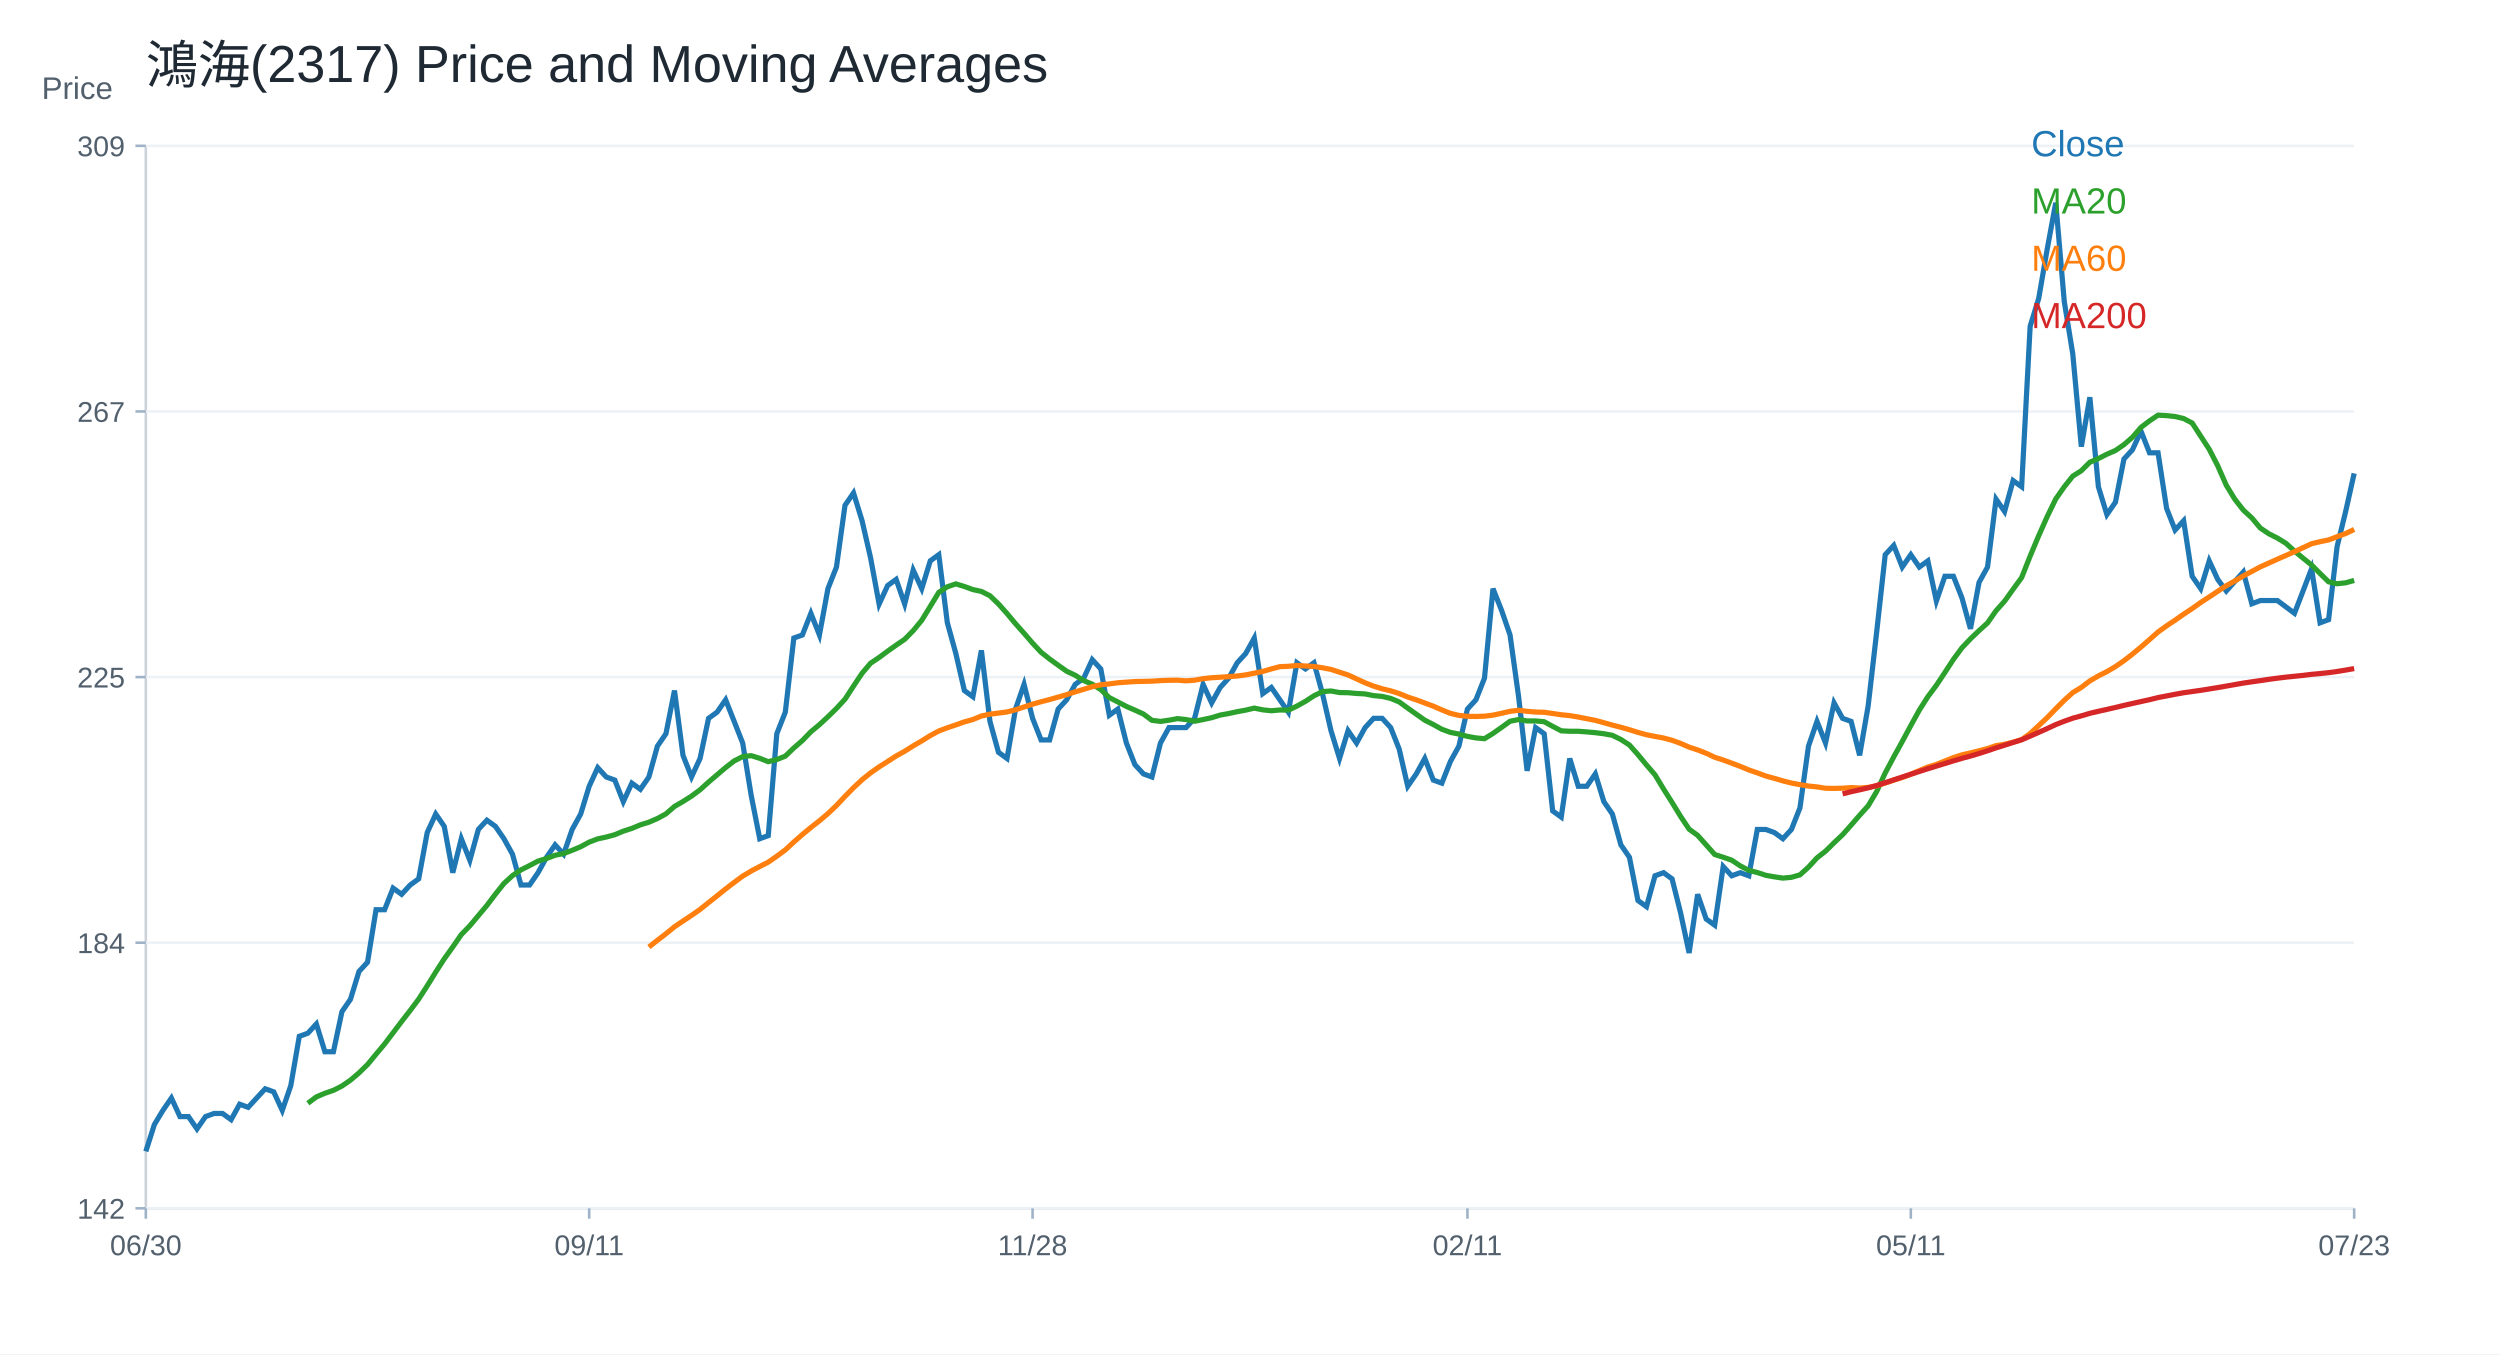
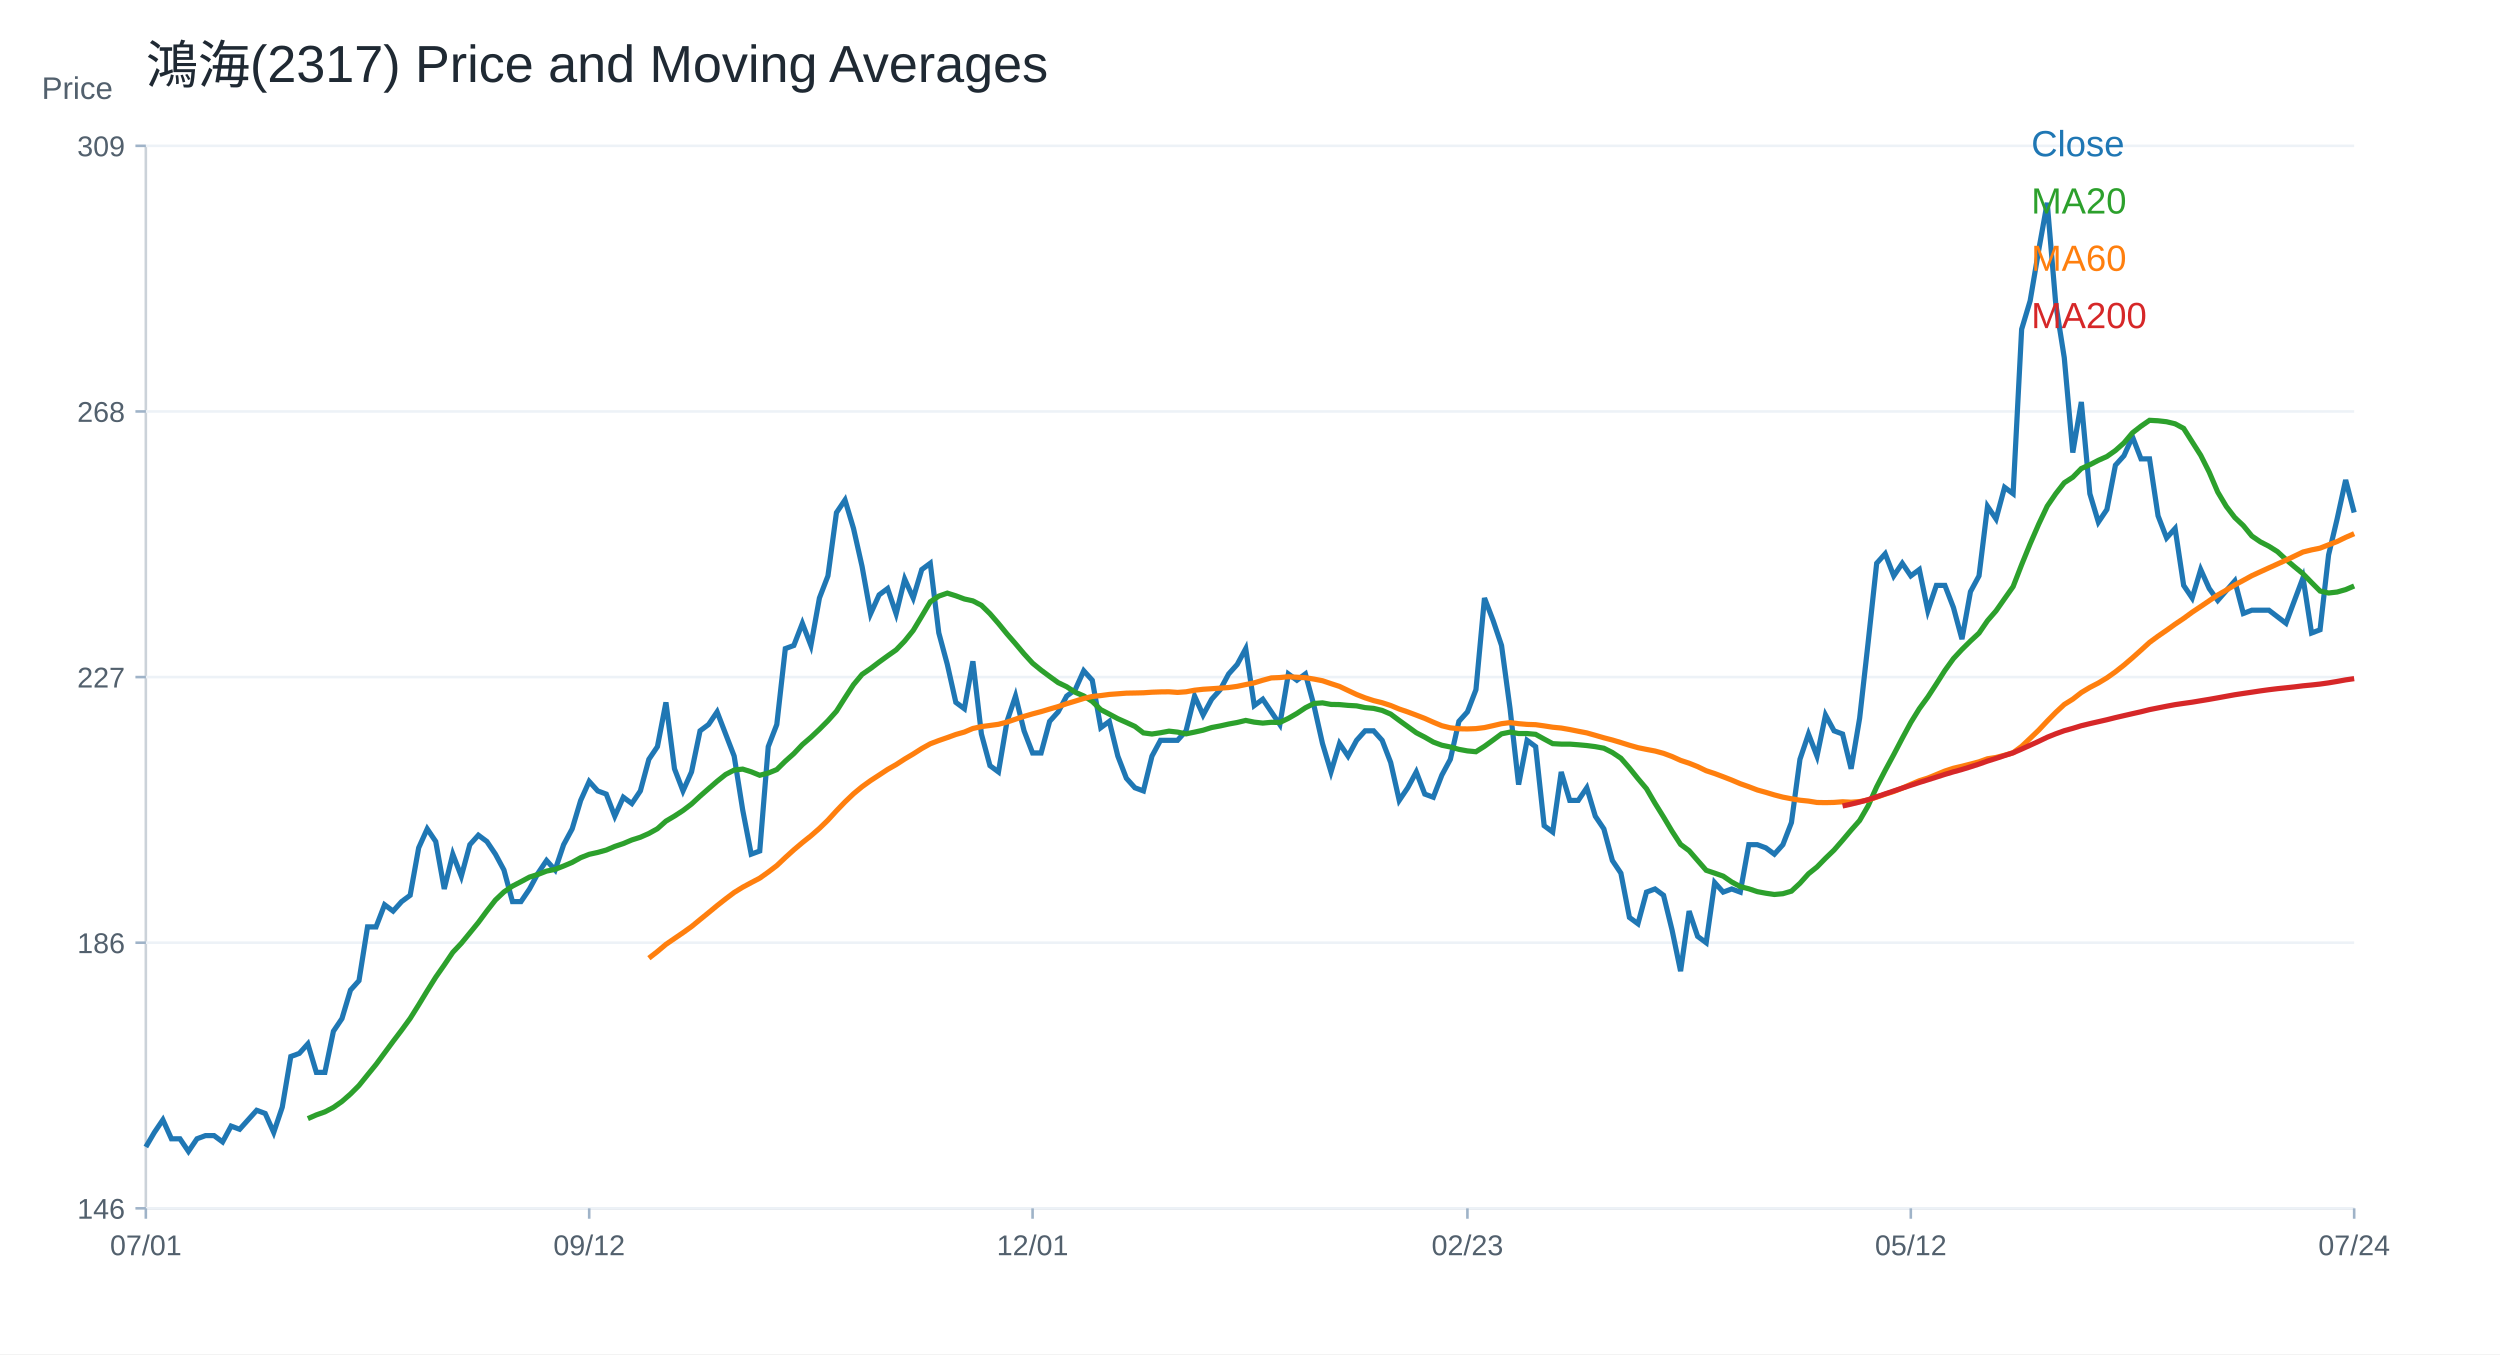
<svg xmlns="http://www.w3.org/2000/svg" width="960" height="520" viewBox="0 0 960 520">
  <rect width="100%" height="100%" fill="white" />
  <text x="56.00" y="32.00" font-size="20" font-family="Arial" fill="#1f2933" text-anchor="start">鴻海(2317) Price and Moving Averages</text>
  <line x1="56" y1="464" x2="904" y2="464" stroke="#cbd2d9" />
  <line x1="56" y1="56" x2="56" y2="464" stroke="#cbd2d9" />
  <text x="16.00" y="38.00" font-size="12" font-family="Arial" fill="#52606d" text-anchor="start">Price</text>
  <line x1="56" y1="464.00" x2="904" y2="464.00" stroke="#edf2f7" />
  <line x1="52" y1="464.00" x2="56" y2="464.00" stroke="#9fb3c8" />
-   <text x="48.00" y="468.00" font-size="11" font-family="Arial" fill="#52606d" text-anchor="end">142</text>
+   <text x="48.00" y="468.00" font-size="11" font-family="Arial" fill="#52606d" text-anchor="end">146</text>
  <line x1="56" y1="362.00" x2="904" y2="362.00" stroke="#edf2f7" />
  <line x1="52" y1="362.00" x2="56" y2="362.00" stroke="#9fb3c8" />
-   <text x="48.00" y="366.00" font-size="11" font-family="Arial" fill="#52606d" text-anchor="end">184</text>
+   <text x="48.00" y="366.00" font-size="11" font-family="Arial" fill="#52606d" text-anchor="end">186</text>
  <line x1="56" y1="260.00" x2="904" y2="260.00" stroke="#edf2f7" />
  <line x1="52" y1="260.00" x2="56" y2="260.00" stroke="#9fb3c8" />
-   <text x="48.00" y="264.00" font-size="11" font-family="Arial" fill="#52606d" text-anchor="end">225</text>
+   <text x="48.00" y="264.00" font-size="11" font-family="Arial" fill="#52606d" text-anchor="end">227</text>
  <line x1="56" y1="158.00" x2="904" y2="158.00" stroke="#edf2f7" />
  <line x1="52" y1="158.00" x2="56" y2="158.00" stroke="#9fb3c8" />
-   <text x="48.00" y="162.00" font-size="11" font-family="Arial" fill="#52606d" text-anchor="end">267</text>
+   <text x="48.00" y="162.00" font-size="11" font-family="Arial" fill="#52606d" text-anchor="end">268</text>
  <line x1="56" y1="56.00" x2="904" y2="56.00" stroke="#edf2f7" />
  <line x1="52" y1="56.00" x2="56" y2="56.00" stroke="#9fb3c8" />
  <text x="48.00" y="60.00" font-size="11" font-family="Arial" fill="#52606d" text-anchor="end">309</text>
  <line x1="56.00" y1="464" x2="56.00" y2="468" stroke="#9fb3c8" />
-   <text x="56.00" y="482.00" font-size="11" font-family="Arial" fill="#52606d" text-anchor="middle">06/30</text>
+   <text x="56.00" y="482.00" font-size="11" font-family="Arial" fill="#52606d" text-anchor="middle">07/01</text>
  <line x1="226.25" y1="464" x2="226.25" y2="468" stroke="#9fb3c8" />
-   <text x="226.25" y="482.00" font-size="11" font-family="Arial" fill="#52606d" text-anchor="middle">09/11</text>
+   <text x="226.25" y="482.00" font-size="11" font-family="Arial" fill="#52606d" text-anchor="middle">09/12</text>
  <line x1="396.51" y1="464" x2="396.51" y2="468" stroke="#9fb3c8" />
-   <text x="396.51" y="482.00" font-size="11" font-family="Arial" fill="#52606d" text-anchor="middle">11/28</text>
+   <text x="396.51" y="482.00" font-size="11" font-family="Arial" fill="#52606d" text-anchor="middle">12/01</text>
  <line x1="563.49" y1="464" x2="563.49" y2="468" stroke="#9fb3c8" />
-   <text x="563.49" y="482.00" font-size="11" font-family="Arial" fill="#52606d" text-anchor="middle">02/11</text>
+   <text x="563.49" y="482.00" font-size="11" font-family="Arial" fill="#52606d" text-anchor="middle">02/23</text>
  <line x1="733.75" y1="464" x2="733.75" y2="468" stroke="#9fb3c8" />
-   <text x="733.75" y="482.00" font-size="11" font-family="Arial" fill="#52606d" text-anchor="middle">05/11</text>
+   <text x="733.75" y="482.00" font-size="11" font-family="Arial" fill="#52606d" text-anchor="middle">05/12</text>
  <line x1="904.00" y1="464" x2="904.00" y2="468" stroke="#9fb3c8" />
-   <text x="904.00" y="482.00" font-size="11" font-family="Arial" fill="#52606d" text-anchor="middle">07/23</text>
-   <polyline fill="none" stroke="#1f77b4" stroke-width="2" points="56.00,442.14 59.27,431.85 62.55,426.39 65.82,421.65 69.10,428.77 72.37,428.77 75.64,433.51 78.92,428.77 82.19,427.58 85.47,427.58 88.74,429.95 92.02,424.02 95.29,425.21 98.56,421.65 101.84,418.10 105.11,419.28 108.39,426.39 111.66,416.91 114.93,397.94 118.21,396.76 121.48,393.20 124.76,403.87 128.03,403.87 131.31,388.46 134.58,383.72 137.85,373.05 141.13,369.49 144.40,349.34 147.68,349.34 150.95,341.04 154.22,343.41 157.50,339.85 160.77,337.48 164.05,319.70 167.32,312.59 170.59,317.33 173.87,335.11 177.14,322.07 180.42,330.37 183.69,318.51 186.97,314.96 190.24,317.33 193.51,322.07 196.79,328.00 200.06,339.85 203.34,339.85 206.61,335.11 209.88,329.18 213.16,324.44 216.43,328.00 219.71,318.51 222.98,312.59 226.25,301.92 229.53,294.80 232.80,298.36 236.08,299.55 239.35,307.84 242.63,300.73 245.90,303.10 249.17,298.36 252.45,286.51 255.72,281.76 259.00,265.17 262.27,290.06 265.54,298.36 268.82,291.25 272.09,275.84 275.37,273.46 278.64,268.72 281.92,277.02 285.19,285.32 288.46,305.47 291.74,322.07 295.01,320.88 298.29,281.76 301.56,273.46 304.83,245.01 308.11,243.83 311.38,235.53 314.66,243.83 317.93,226.04 321.20,217.75 324.48,194.04 327.75,189.29 331.03,199.96 334.30,214.19 337.58,231.97 340.85,224.86 344.12,222.49 347.40,231.97 350.67,218.93 353.95,226.04 357.22,215.38 360.49,213.00 363.77,239.09 367.04,250.94 370.32,265.17 373.59,267.54 376.86,249.75 380.14,277.02 383.41,288.88 386.69,291.25 389.96,272.28 393.24,262.80 396.51,275.84 399.78,284.13 403.06,284.13 406.33,272.28 409.61,268.72 412.88,262.80 416.15,260.42 419.43,253.31 422.70,256.87 425.98,274.65 429.25,272.28 432.53,285.32 435.80,293.62 439.07,297.17 442.35,298.36 445.62,285.32 448.90,279.39 452.17,279.39 455.44,279.39 458.72,275.84 461.99,262.80 465.27,269.91 468.54,263.98 471.81,260.42 475.09,254.50 478.36,250.94 481.64,245.01 484.91,266.35 488.19,263.98 491.46,268.72 494.73,273.46 498.01,254.50 501.28,256.87 504.56,254.50 507.83,266.35 511.10,280.58 514.38,291.25 517.65,280.58 520.93,285.32 524.20,279.39 527.47,275.84 530.75,275.84 534.02,279.39 537.30,287.69 540.57,301.92 543.85,297.17 547.12,291.25 550.39,299.55 553.67,300.73 556.94,292.43 560.22,286.51 563.49,272.28 566.76,268.72 570.04,260.42 573.31,226.04 576.59,234.34 579.86,243.83 583.14,267.54 586.41,295.99 589.68,279.39 592.96,281.76 596.23,311.40 599.51,313.77 602.78,291.25 606.05,301.92 609.33,301.92 612.60,297.17 615.88,307.84 619.15,312.59 622.42,324.44 625.70,329.18 628.97,345.78 632.25,348.15 635.52,336.30 638.80,335.11 642.07,337.48 645.34,350.52 648.62,365.93 651.89,343.41 655.17,352.89 658.44,355.26 661.71,332.74 664.99,336.30 668.26,335.11 671.54,336.30 674.81,318.51 678.08,318.51 681.36,319.70 684.63,322.07 687.91,318.51 691.18,310.22 694.46,286.51 697.73,277.02 701.00,285.32 704.28,269.91 707.55,275.84 710.83,277.02 714.10,290.06 717.37,271.09 720.65,242.64 723.92,213.00 727.20,209.45 730.47,217.75 733.75,213.00 737.02,217.75 740.29,215.38 743.57,230.79 746.84,221.30 750.12,221.30 753.39,229.60 756.66,241.46 759.94,223.67 763.21,217.75 766.49,191.67 769.76,196.41 773.03,184.55 776.31,186.92 779.58,125.28 782.86,114.61 786.13,95.64 789.41,77.86 792.68,115.79 795.95,135.95 799.23,171.51 802.50,152.54 805.78,186.92 809.05,197.59 812.32,192.85 815.60,176.25 818.87,172.70 822.15,165.58 825.42,173.88 828.69,173.88 831.97,195.22 835.24,203.52 838.52,199.96 841.79,221.30 845.07,226.04 848.34,215.38 851.61,222.49 854.89,226.95 858.16,223.29 861.44,219.63 864.71,231.84 867.98,230.61 871.26,230.61 874.53,230.61 877.81,233.06 881.08,235.50 884.36,226.95 887.63,218.41 890.90,239.16 894.18,237.94 897.45,209.86 900.73,196.43 904.00,181.78" />
+   <text x="904.00" y="482.00" font-size="11" font-family="Arial" fill="#52606d" text-anchor="middle">07/24</text>
+   <polyline fill="none" stroke="#1f77b4" stroke-width="2" points="56.00,440.44 59.27,434.86 62.55,430.00 65.82,437.29 69.10,437.29 72.37,442.14 75.64,437.29 78.92,436.07 82.19,436.07 85.47,438.50 88.74,432.43 92.02,433.64 95.29,430.00 98.56,426.36 101.84,427.57 105.11,434.86 108.39,425.14 111.66,405.71 114.93,404.50 118.21,400.86 121.48,411.79 124.76,411.79 128.03,396.00 131.31,391.14 134.58,380.21 137.85,376.57 141.13,355.93 144.40,355.93 147.68,347.43 150.95,349.86 154.22,346.21 157.50,343.79 160.77,325.57 164.05,318.29 167.32,323.14 170.59,341.36 173.87,328.00 177.14,336.50 180.42,324.36 183.69,320.71 186.97,323.14 190.24,328.00 193.51,334.07 196.79,346.21 200.06,346.21 203.34,341.36 206.61,335.29 209.88,330.43 213.16,334.07 216.43,324.36 219.71,318.29 222.98,307.36 226.25,300.07 229.53,303.71 232.80,304.93 236.08,313.43 239.35,306.14 242.63,308.57 245.90,303.71 249.17,291.57 252.45,286.71 255.72,269.71 259.00,295.21 262.27,303.71 265.54,296.43 268.82,280.64 272.09,278.21 275.37,273.36 278.64,281.86 281.92,290.36 285.19,311.00 288.46,328.00 291.74,326.79 295.01,286.71 298.29,278.21 301.56,249.07 304.83,247.86 308.11,239.36 311.38,247.86 314.66,229.64 317.93,221.14 321.20,196.86 324.48,192.00 327.75,202.93 331.03,217.50 334.30,235.71 337.58,228.43 340.85,226.00 344.12,235.71 347.40,222.36 350.67,229.64 353.95,218.71 357.22,216.29 360.49,243.00 363.77,255.14 367.04,269.71 370.32,272.14 373.59,253.93 376.86,281.86 380.14,294.00 383.41,296.43 386.69,277.00 389.96,267.29 393.24,280.64 396.51,289.14 399.78,289.14 403.06,277.00 406.33,273.36 409.61,267.29 412.88,264.86 416.15,257.57 419.43,261.21 422.70,279.43 425.98,277.00 429.25,290.36 432.53,298.86 435.80,302.50 439.07,303.71 442.35,290.36 445.62,284.29 448.90,284.29 452.17,284.29 455.44,280.64 458.72,267.29 461.99,274.57 465.27,268.50 468.54,264.86 471.81,258.79 475.09,255.14 478.36,249.07 481.64,270.93 484.91,268.50 488.19,273.36 491.46,278.21 494.73,258.79 498.01,261.21 501.28,258.79 504.56,270.93 507.83,285.50 511.10,296.43 514.38,285.50 517.65,290.36 520.93,284.29 524.20,280.64 527.47,280.64 530.75,284.29 534.02,292.79 537.30,307.36 540.57,302.50 543.85,296.43 547.12,304.93 550.39,306.14 553.67,297.64 556.94,291.57 560.22,277.00 563.49,273.36 566.76,264.86 570.04,229.64 573.31,238.14 576.59,247.86 579.86,272.14 583.14,301.29 586.41,284.29 589.68,286.71 592.96,317.07 596.23,319.50 599.51,296.43 602.78,307.36 606.05,307.36 609.33,302.50 612.60,313.43 615.88,318.29 619.15,330.43 622.42,335.29 625.70,352.29 628.97,354.71 632.25,342.57 635.52,341.36 638.80,343.79 642.07,357.14 645.34,372.93 648.62,349.86 651.89,359.57 655.17,362.00 658.44,338.93 661.71,342.57 664.99,341.36 668.26,342.57 671.54,324.36 674.81,324.36 678.08,325.57 681.36,328.00 684.63,324.36 687.91,315.86 691.18,291.57 694.46,281.86 697.73,290.36 701.00,274.57 704.28,280.64 707.55,281.86 710.83,295.21 714.10,275.79 717.37,246.64 720.65,216.29 723.92,212.64 727.20,221.14 730.47,216.29 733.75,221.14 737.02,218.71 740.29,234.50 743.57,224.79 746.84,224.79 750.12,233.29 753.39,245.43 756.66,227.21 759.94,221.14 763.21,194.43 766.49,199.29 769.76,187.14 773.03,189.57 776.31,126.43 779.58,115.50 782.86,96.07 786.13,77.86 789.41,116.71 792.68,137.36 795.95,173.79 799.23,154.36 802.50,189.57 805.78,200.50 809.05,195.64 812.32,178.64 815.60,175.00 818.87,167.71 822.15,176.21 825.42,176.21 828.69,198.07 831.97,206.57 835.24,202.93 838.52,224.79 841.79,229.64 845.07,218.71 848.34,226.00 851.61,230.57 854.89,226.82 858.16,223.07 861.44,235.57 864.71,234.32 867.98,234.32 871.26,234.32 874.53,236.82 877.81,239.33 881.08,230.57 884.36,221.82 887.63,243.08 890.90,241.83 894.18,213.07 897.45,199.31 900.73,184.31 904.00,196.81" />
  <text x="780.00" y="60.00" font-size="14" font-family="Arial" fill="#1f77b4" text-anchor="start">Close</text>
-   <polyline fill="none" stroke="#2ca02c" stroke-width="2" points="118.21,423.66 121.48,421.21 124.76,419.81 128.03,418.69 131.31,417.03 134.58,414.78 137.85,411.99 141.13,408.79 144.40,404.82 147.68,400.91 150.95,396.58 154.22,392.25 157.50,388.04 160.77,383.66 164.05,378.56 167.32,373.28 170.59,368.19 173.87,363.62 177.14,358.88 180.42,355.50 183.69,351.59 186.97,347.68 190.24,343.35 193.51,339.26 196.79,336.24 200.06,334.04 203.34,332.38 206.61,330.66 209.88,329.66 213.16,328.41 216.43,327.76 219.71,326.52 222.98,325.15 226.25,323.37 229.53,322.13 232.80,321.42 236.08,320.53 239.35,319.17 242.63,318.10 245.90,316.74 249.17,315.73 252.45,314.31 255.72,312.53 259.00,309.68 262.27,307.78 265.54,305.71 268.82,303.28 272.09,300.32 275.37,297.53 278.64,294.74 281.92,292.20 285.19,290.54 288.46,290.18 291.74,291.19 295.01,292.49 298.29,291.66 301.56,290.36 304.83,287.22 308.11,284.37 311.38,280.99 314.66,278.27 317.93,275.24 321.20,272.04 324.48,268.49 327.75,263.45 331.03,258.53 334.30,254.67 337.58,252.48 340.85,250.05 344.12,247.74 347.40,245.49 350.67,242.17 353.95,238.20 357.22,232.86 360.49,227.47 363.77,225.33 367.04,224.21 370.32,225.21 373.59,226.40 376.86,227.11 380.14,228.77 383.41,231.91 386.69,235.59 389.96,239.50 393.24,243.18 396.51,246.97 399.78,250.47 403.06,253.07 406.33,255.44 409.61,257.76 412.88,259.30 416.15,261.37 419.43,262.74 422.70,264.81 425.98,267.89 429.25,269.55 432.53,271.27 435.80,272.69 439.07,274.18 442.35,276.61 445.62,277.02 448.90,276.55 452.17,275.95 455.44,276.31 458.72,276.96 461.99,276.31 465.27,275.60 468.54,274.59 471.81,274.00 475.09,273.29 478.36,272.69 481.64,271.92 484.91,272.58 488.19,272.93 491.46,272.63 494.73,272.69 498.01,271.15 501.28,269.32 504.56,267.18 507.83,265.58 511.10,265.34 514.38,265.94 517.65,266.00 520.93,266.29 524.20,266.47 527.47,267.12 530.75,267.42 534.02,268.19 537.30,269.55 540.57,271.92 543.85,274.24 547.12,276.55 550.39,278.21 553.67,280.04 556.94,281.23 560.22,281.88 563.49,282.77 566.76,283.36 570.04,283.66 573.31,281.64 576.59,279.33 579.86,276.96 583.14,276.31 586.41,276.84 589.68,276.84 592.96,277.14 596.23,278.92 599.51,280.64 602.78,280.81 606.05,280.81 609.33,281.05 612.60,281.35 615.88,281.76 619.15,282.36 622.42,283.96 625.70,286.09 628.97,289.77 632.25,293.74 635.52,297.53 638.80,302.98 642.07,308.14 645.34,313.48 648.62,318.40 651.89,320.77 655.17,324.44 658.44,328.12 661.71,329.18 664.99,330.31 668.26,332.50 671.54,334.22 674.81,335.05 678.08,336.12 681.36,336.71 684.63,337.19 687.91,336.89 691.18,335.94 694.46,332.98 697.73,329.42 701.00,326.87 704.28,323.61 707.55,320.53 710.83,316.85 714.10,313.06 717.37,309.44 720.65,303.93 723.92,296.82 727.20,290.65 730.47,284.73 733.75,278.62 737.02,272.69 740.29,267.54 743.57,263.15 746.84,258.23 750.12,253.19 753.39,248.75 756.66,245.31 759.94,242.17 763.21,239.20 766.49,234.52 769.76,230.85 773.03,226.28 776.31,221.78 779.58,213.54 782.86,205.71 786.13,198.36 789.41,191.61 792.68,186.92 795.95,182.83 799.23,180.76 802.50,177.50 805.78,176.08 809.05,174.42 812.32,172.99 815.60,170.74 818.87,167.90 822.15,164.10 825.42,161.61 828.69,159.42 831.97,159.60 835.24,159.95 838.52,160.72 841.79,162.44 845.07,167.48 848.34,172.52 851.61,178.86 854.89,186.32 858.16,191.69 861.44,195.88 864.71,198.89 867.98,202.79 871.26,204.98 874.53,206.63 877.81,208.64 881.08,211.60 884.36,214.32 887.63,216.96 890.90,220.22 894.18,223.42 897.45,224.16 900.73,223.80 904.00,222.89" />
+   <polyline fill="none" stroke="#2ca02c" stroke-width="2" points="118.21,429.55 121.48,428.12 124.76,426.96 128.03,425.26 131.31,422.96 134.58,420.10 137.85,416.83 141.13,412.76 144.40,408.75 147.68,404.32 150.95,399.89 154.22,395.58 157.50,391.08 160.77,385.86 164.05,380.46 167.32,375.24 170.59,370.56 173.87,365.70 177.14,362.24 180.42,358.24 183.69,354.23 186.97,349.80 190.24,345.61 193.51,342.51 196.79,340.26 200.06,338.56 203.34,336.80 206.61,335.77 209.88,334.50 213.16,333.83 216.43,332.55 219.71,331.16 222.98,329.34 226.25,328.06 229.53,327.33 232.80,326.42 236.08,325.03 239.35,323.93 242.63,322.54 245.90,321.50 249.17,320.05 252.45,318.23 255.72,315.31 259.00,313.37 262.27,311.24 265.54,308.75 268.82,305.72 272.09,302.86 275.37,300.01 278.64,297.40 281.92,295.70 285.19,295.34 288.46,296.37 291.74,297.70 295.01,296.85 298.29,295.52 301.56,292.30 304.83,289.39 308.11,285.93 311.38,283.13 314.66,280.04 317.93,276.76 321.20,273.11 324.48,267.95 327.75,262.91 331.03,258.97 334.30,256.72 337.58,254.23 340.85,251.86 344.12,249.56 347.40,246.16 350.67,242.09 353.95,236.63 357.22,231.10 360.49,228.91 363.77,227.76 367.04,228.79 370.32,230.01 373.59,230.74 376.86,232.44 380.14,235.65 383.41,239.42 386.69,243.43 389.96,247.19 393.24,251.08 396.51,254.66 399.78,257.33 403.06,259.76 406.33,262.13 409.61,263.70 412.88,265.83 416.15,267.23 419.43,269.35 422.70,272.51 425.98,274.21 429.25,275.97 432.53,277.43 435.80,278.94 439.07,281.43 442.35,281.86 445.62,281.37 448.90,280.76 452.17,281.13 455.44,281.80 458.72,281.13 461.99,280.40 465.27,279.37 468.54,278.76 471.81,278.03 475.09,277.43 478.36,276.64 481.64,277.30 484.91,277.67 488.19,277.36 491.46,277.43 494.73,275.85 498.01,273.96 501.28,271.78 504.56,270.14 507.83,269.90 511.10,270.50 514.38,270.56 517.65,270.87 520.93,271.05 524.20,271.72 527.47,272.02 530.75,272.81 534.02,274.21 537.30,276.64 540.57,279.00 543.85,281.37 547.12,283.07 550.39,284.95 553.67,286.17 556.94,286.84 560.22,287.75 563.49,288.35 566.76,288.66 570.04,286.59 573.31,284.22 576.59,281.80 579.86,281.13 583.14,281.68 586.41,281.68 589.68,281.98 592.96,283.80 596.23,285.56 599.51,285.74 602.78,285.74 606.05,285.99 609.33,286.29 612.60,286.71 615.88,287.32 619.15,288.96 622.42,291.15 625.70,294.91 628.97,298.98 632.25,302.86 635.52,308.45 638.80,313.73 642.07,319.20 645.34,324.24 648.62,326.66 651.89,330.43 655.17,334.19 658.44,335.29 661.71,336.44 664.99,338.69 668.26,340.45 671.54,341.30 674.81,342.39 678.08,343.00 681.36,343.48 684.63,343.18 687.91,342.21 691.18,339.17 694.46,335.53 697.73,332.92 701.00,329.58 704.28,326.42 707.55,322.66 710.83,318.77 714.10,315.07 717.37,309.42 720.65,302.14 723.92,295.82 727.20,289.75 730.47,283.50 733.75,277.43 737.02,272.14 740.29,267.65 743.57,262.61 746.84,257.45 750.12,252.90 753.39,249.38 756.66,246.16 759.94,243.12 763.21,238.33 766.49,234.56 769.76,229.89 773.03,225.27 776.31,216.83 779.58,208.82 782.86,201.29 786.13,194.37 789.41,189.57 792.68,185.38 795.95,183.26 799.23,179.92 802.50,178.46 805.78,176.76 809.05,175.30 812.32,173.00 815.60,170.08 818.87,166.20 822.15,163.65 825.42,161.40 828.69,161.58 831.97,161.95 835.24,162.74 838.52,164.50 841.79,169.66 845.07,174.82 848.34,181.31 851.61,188.95 854.89,194.46 858.16,198.74 861.44,201.83 864.71,205.83 867.98,208.07 871.26,209.76 874.53,211.82 877.81,214.85 881.08,217.63 884.36,220.33 887.63,223.68 890.90,226.96 894.18,227.71 897.45,227.34 900.73,226.41 904.00,225.02" />
  <text x="780.00" y="82.00" font-size="14" font-family="Arial" fill="#2ca02c" text-anchor="start">MA20</text>
-   <polyline fill="none" stroke="#ff7f0e" stroke-width="2" points="249.17,363.66 252.45,361.07 255.72,358.56 259.00,355.88 262.27,353.68 265.54,351.51 268.82,349.22 272.09,346.59 275.37,344.00 278.64,341.35 281.92,338.84 285.19,336.43 288.46,334.46 291.74,332.74 295.01,331.06 298.29,328.79 301.56,326.36 304.83,323.33 308.11,320.45 311.38,317.74 314.66,315.19 317.93,312.41 321.20,309.31 324.48,305.81 327.75,302.49 331.03,299.43 334.30,296.78 337.58,294.49 340.85,292.41 344.12,290.30 347.40,288.48 350.67,286.41 353.95,284.51 357.22,282.47 360.49,280.70 363.77,279.47 367.04,278.36 370.32,277.20 373.59,276.29 376.86,274.95 380.14,274.25 383.41,273.82 386.69,273.39 389.96,272.56 393.24,271.47 396.51,270.40 399.78,269.47 403.06,268.62 406.33,267.68 409.61,266.75 412.88,265.66 416.15,264.69 419.43,263.70 422.70,262.95 425.98,262.62 429.25,262.18 432.53,261.95 435.80,261.71 439.07,261.65 442.35,261.57 445.62,261.35 448.90,261.23 452.17,261.19 455.44,261.43 458.72,261.19 461.99,260.60 465.27,260.25 468.54,260.05 471.81,259.83 475.09,259.59 478.36,259.16 481.64,258.49 484.91,257.84 488.19,256.87 491.46,256.00 494.73,255.86 498.01,255.54 501.28,255.74 504.56,255.92 507.83,256.43 511.10,257.05 514.38,258.13 517.65,259.18 520.93,260.70 524.20,262.20 527.47,263.47 530.75,264.49 534.02,265.28 537.30,266.33 540.57,267.66 543.85,268.74 547.12,269.95 550.39,271.17 553.67,272.60 556.94,273.92 560.22,274.71 563.49,275.07 566.76,275.12 570.04,275.01 573.31,274.61 576.59,273.90 579.86,273.15 583.14,272.75 586.41,273.15 589.68,273.43 592.96,273.52 596.23,273.98 599.51,274.47 602.78,274.79 606.05,275.34 609.33,275.99 612.60,276.61 615.88,277.52 619.15,278.44 622.42,279.27 625.70,280.22 628.97,281.23 632.25,282.14 635.52,282.79 638.80,283.40 642.07,284.27 645.34,285.46 648.62,286.90 651.89,287.97 655.17,289.25 658.44,290.79 661.71,291.84 664.99,293.05 668.26,294.29 671.54,295.65 674.81,296.78 678.08,298.00 681.36,298.89 684.63,299.86 687.91,300.69 691.18,301.30 694.46,301.84 697.73,302.17 701.00,302.69 704.28,302.75 707.55,302.67 710.83,302.43 714.10,302.59 717.37,302.35 720.65,301.74 723.92,300.69 727.20,299.59 730.47,298.56 733.75,297.31 737.02,295.91 740.29,294.55 743.57,293.54 746.84,292.23 750.12,290.91 753.39,289.86 756.66,289.11 759.94,288.30 763.21,287.45 766.49,286.31 769.76,285.81 773.03,284.98 776.31,284.04 779.58,281.66 782.86,278.64 786.13,275.58 789.41,272.18 792.68,268.92 795.95,265.96 799.23,263.96 802.50,261.47 805.78,259.55 809.05,257.90 812.32,255.98 815.60,253.71 818.87,251.18 822.15,248.45 825.42,245.59 828.69,242.68 831.97,240.33 835.24,238.14 838.52,235.84 841.79,233.69 845.07,231.36 848.34,229.23 851.61,227.05 854.89,224.91 858.16,223.09 861.44,221.15 864.71,219.42 867.98,217.66 871.26,216.20 874.53,214.73 877.81,213.29 881.08,211.85 884.36,210.32 887.63,208.79 890.90,208.00 894.18,207.35 897.45,206.09 900.73,204.87 904.00,203.30" />
+   <polyline fill="none" stroke="#ff7f0e" stroke-width="2" points="249.17,367.94 252.45,365.38 255.72,362.63 259.00,360.38 262.27,358.15 265.54,355.81 268.82,353.12 272.09,350.46 275.37,347.75 278.64,345.18 281.92,342.71 285.19,340.69 288.46,338.93 291.74,337.21 295.01,334.88 298.29,332.39 301.56,329.30 304.83,326.34 308.11,323.57 311.38,320.96 314.66,318.10 317.93,314.93 321.20,311.34 324.48,307.94 327.75,304.81 331.03,302.10 334.30,299.75 337.58,297.62 340.85,295.46 344.12,293.60 347.40,291.47 350.67,289.53 353.95,287.44 357.22,285.62 360.49,284.37 363.77,283.23 367.04,282.04 370.32,281.11 373.59,279.73 376.86,279.02 380.14,278.58 383.41,278.13 386.69,277.28 389.96,276.17 393.24,275.08 396.51,274.13 399.78,273.26 403.06,272.28 406.33,271.33 409.61,270.22 412.88,269.23 416.15,268.22 419.43,267.45 422.70,267.10 425.98,266.66 429.25,266.42 432.53,266.17 435.80,266.11 439.07,266.03 442.35,265.81 445.62,265.69 448.90,265.65 452.17,265.89 455.44,265.65 458.72,265.04 461.99,264.68 465.27,264.47 468.54,264.25 471.81,264.01 475.09,263.56 478.36,262.87 481.64,262.21 484.91,261.21 488.19,260.32 491.46,260.18 494.73,259.86 498.01,260.06 501.28,260.24 504.56,260.77 507.83,261.40 511.10,262.51 514.38,263.58 517.65,265.14 520.93,266.68 524.20,267.97 527.47,269.03 530.75,269.84 534.02,270.91 537.30,272.26 540.57,273.38 543.85,274.61 547.12,275.87 550.39,277.32 553.67,278.68 556.94,279.49 560.22,279.85 563.49,279.91 566.76,279.79 570.04,279.39 573.31,278.66 576.59,277.89 579.86,277.49 583.14,277.89 586.41,278.17 589.68,278.28 592.96,278.74 596.23,279.25 599.51,279.57 602.78,280.14 606.05,280.80 609.33,281.43 612.60,282.36 615.88,283.31 619.15,284.16 622.42,285.14 625.70,286.17 628.97,287.10 632.25,287.77 635.52,288.39 638.80,289.28 642.07,290.50 645.34,291.98 648.62,293.07 651.89,294.38 655.17,295.96 658.44,297.04 661.71,298.27 664.99,299.55 668.26,300.94 671.54,302.10 674.81,303.35 678.08,304.26 681.36,305.25 684.63,306.10 687.91,306.73 691.18,307.28 694.46,307.62 697.73,308.15 701.00,308.21 704.28,308.13 707.55,307.88 710.83,308.05 714.10,307.80 717.37,307.18 720.65,306.10 723.92,304.97 727.20,303.92 730.47,302.64 733.75,301.20 737.02,299.81 740.29,298.78 743.57,297.44 746.84,296.08 750.12,295.01 753.39,294.24 756.66,293.41 759.94,292.54 763.21,291.37 766.49,290.86 769.76,290.01 773.03,289.04 776.31,286.61 779.58,283.52 782.86,280.38 786.13,276.90 789.41,273.56 792.68,270.52 795.95,268.48 799.23,265.93 802.50,263.97 805.78,262.27 809.05,260.30 812.32,257.98 815.60,255.39 818.87,252.59 822.15,249.66 825.42,246.68 828.69,244.28 831.97,242.03 835.24,239.68 838.52,237.48 841.79,235.09 845.07,232.90 848.34,230.68 851.61,228.48 854.89,226.62 858.16,224.62 861.44,222.86 864.71,221.06 867.98,219.56 871.26,218.06 874.53,216.58 877.81,215.10 881.08,213.54 884.36,211.97 887.63,211.16 890.90,210.49 894.18,209.21 897.45,207.95 900.73,206.35 904.00,204.93" />
  <text x="780.00" y="104.00" font-size="14" font-family="Arial" fill="#ff7f0e" text-anchor="start">MA60</text>
-   <polyline fill="none" stroke="#d62728" stroke-width="2" points="707.55,304.84 710.83,304.01 714.10,303.30 717.37,302.53 720.65,301.63 723.92,300.55 727.20,299.46 730.47,298.38 733.75,297.30 737.02,296.25 740.29,295.19 743.57,294.19 746.84,293.18 750.12,292.16 753.39,291.20 756.66,290.32 759.94,289.34 763.21,288.30 766.49,287.17 769.76,286.16 773.03,285.10 776.31,284.07 779.58,282.68 782.86,281.23 786.13,279.77 789.41,278.24 792.68,276.95 795.95,275.78 799.23,274.89 802.50,273.91 805.78,273.14 809.05,272.41 812.32,271.67 815.60,270.87 818.87,270.13 822.15,269.40 825.42,268.68 828.69,267.87 831.97,267.24 835.24,266.61 838.52,266.01 841.79,265.55 845.07,265.09 848.34,264.56 851.61,264.03 854.89,263.46 858.16,262.88 861.44,262.30 864.71,261.82 867.98,261.35 871.26,260.86 874.53,260.42 877.81,260.02 881.08,259.69 884.36,259.35 887.63,258.95 890.90,258.65 894.18,258.30 897.45,257.85 900.73,257.31 904.00,256.73" />
+   <polyline fill="none" stroke="#d62728" stroke-width="2" points="707.55,309.50 710.83,308.78 714.10,307.98 717.37,307.07 720.65,305.96 723.92,304.84 727.20,303.73 730.47,302.63 733.75,301.55 737.02,300.47 740.29,299.45 743.57,298.41 746.84,297.36 750.12,296.38 753.39,295.48 756.66,294.47 759.94,293.41 763.21,292.25 766.49,291.22 769.76,290.13 773.03,289.08 776.31,287.65 779.58,286.17 782.86,284.67 786.13,283.10 789.41,281.78 792.68,280.59 795.95,279.68 799.23,278.67 802.50,277.88 805.78,277.13 809.05,276.38 812.32,275.56 815.60,274.80 818.87,274.05 822.15,273.31 825.42,272.49 828.69,271.84 831.97,271.19 835.24,270.58 838.52,270.10 841.79,269.64 845.07,269.09 848.34,268.55 851.61,267.97 854.89,267.37 858.16,266.78 861.44,266.28 864.71,265.80 867.98,265.30 871.26,264.85 874.53,264.45 877.81,264.11 881.08,263.76 884.36,263.35 887.63,263.04 890.90,262.68 894.18,262.22 897.45,261.67 900.73,261.07 904.00,260.60" />
  <text x="780.00" y="126.00" font-size="14" font-family="Arial" fill="#d62728" text-anchor="start">MA200</text>
</svg>
